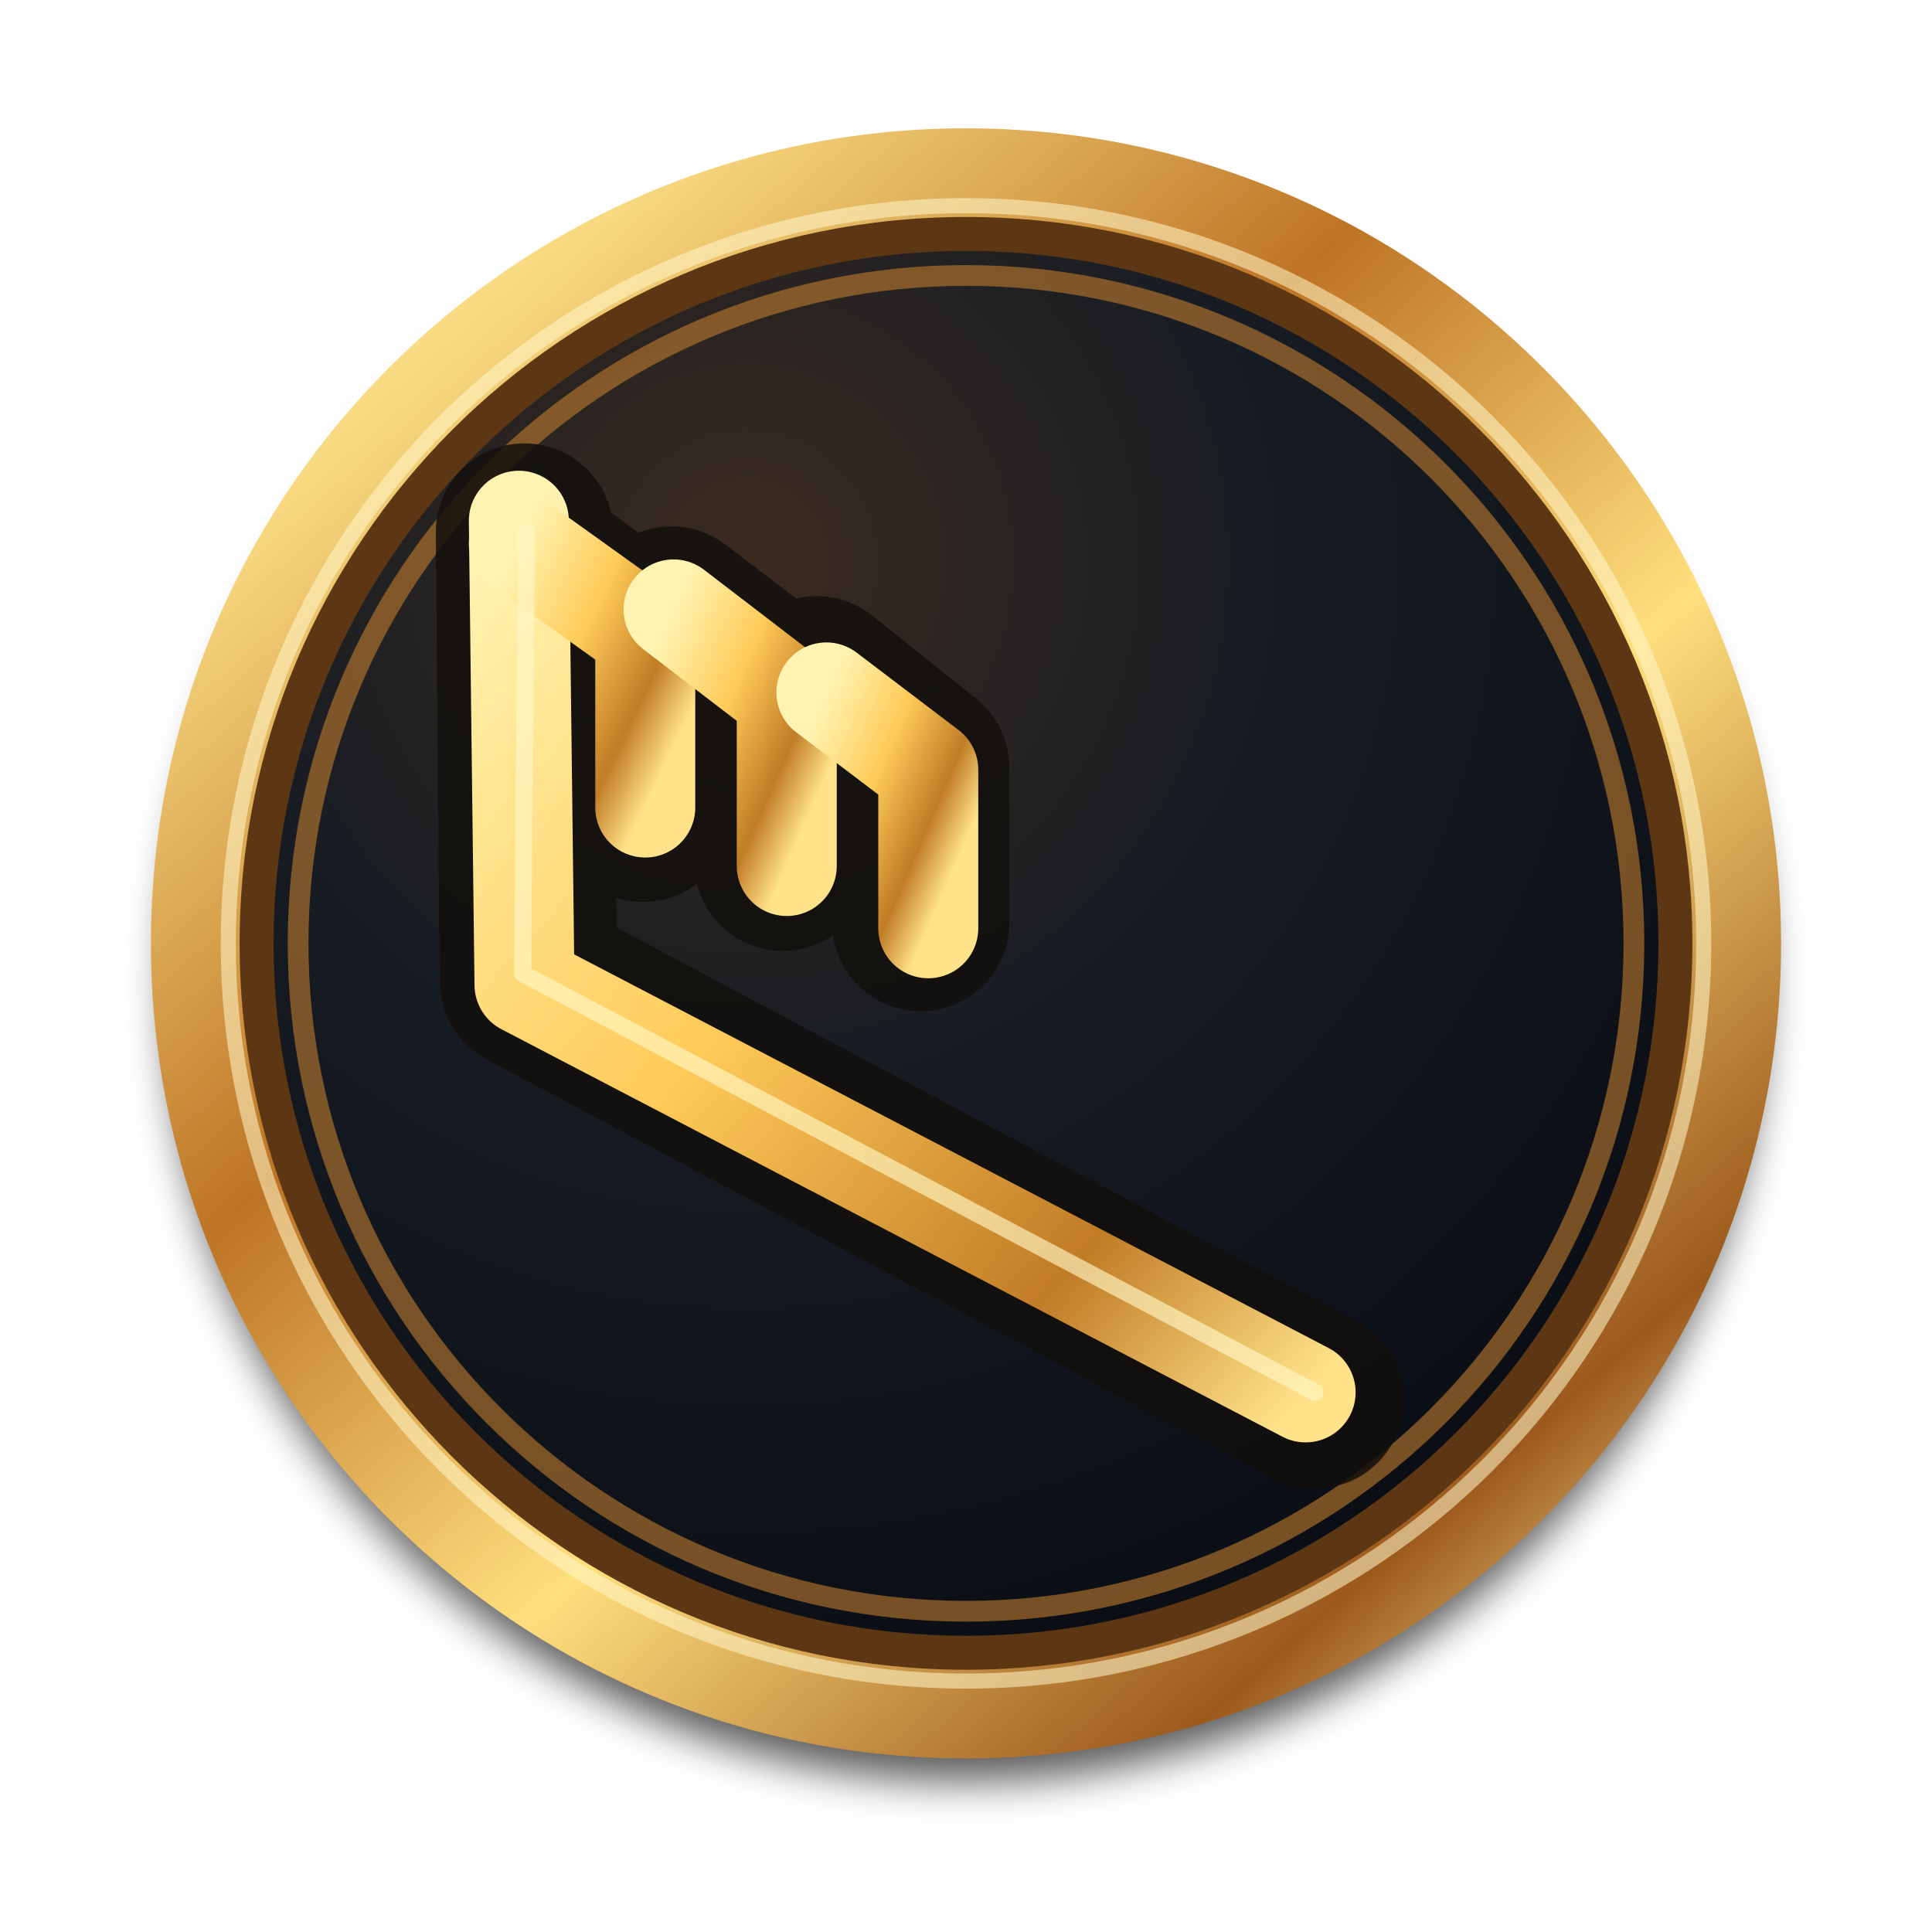
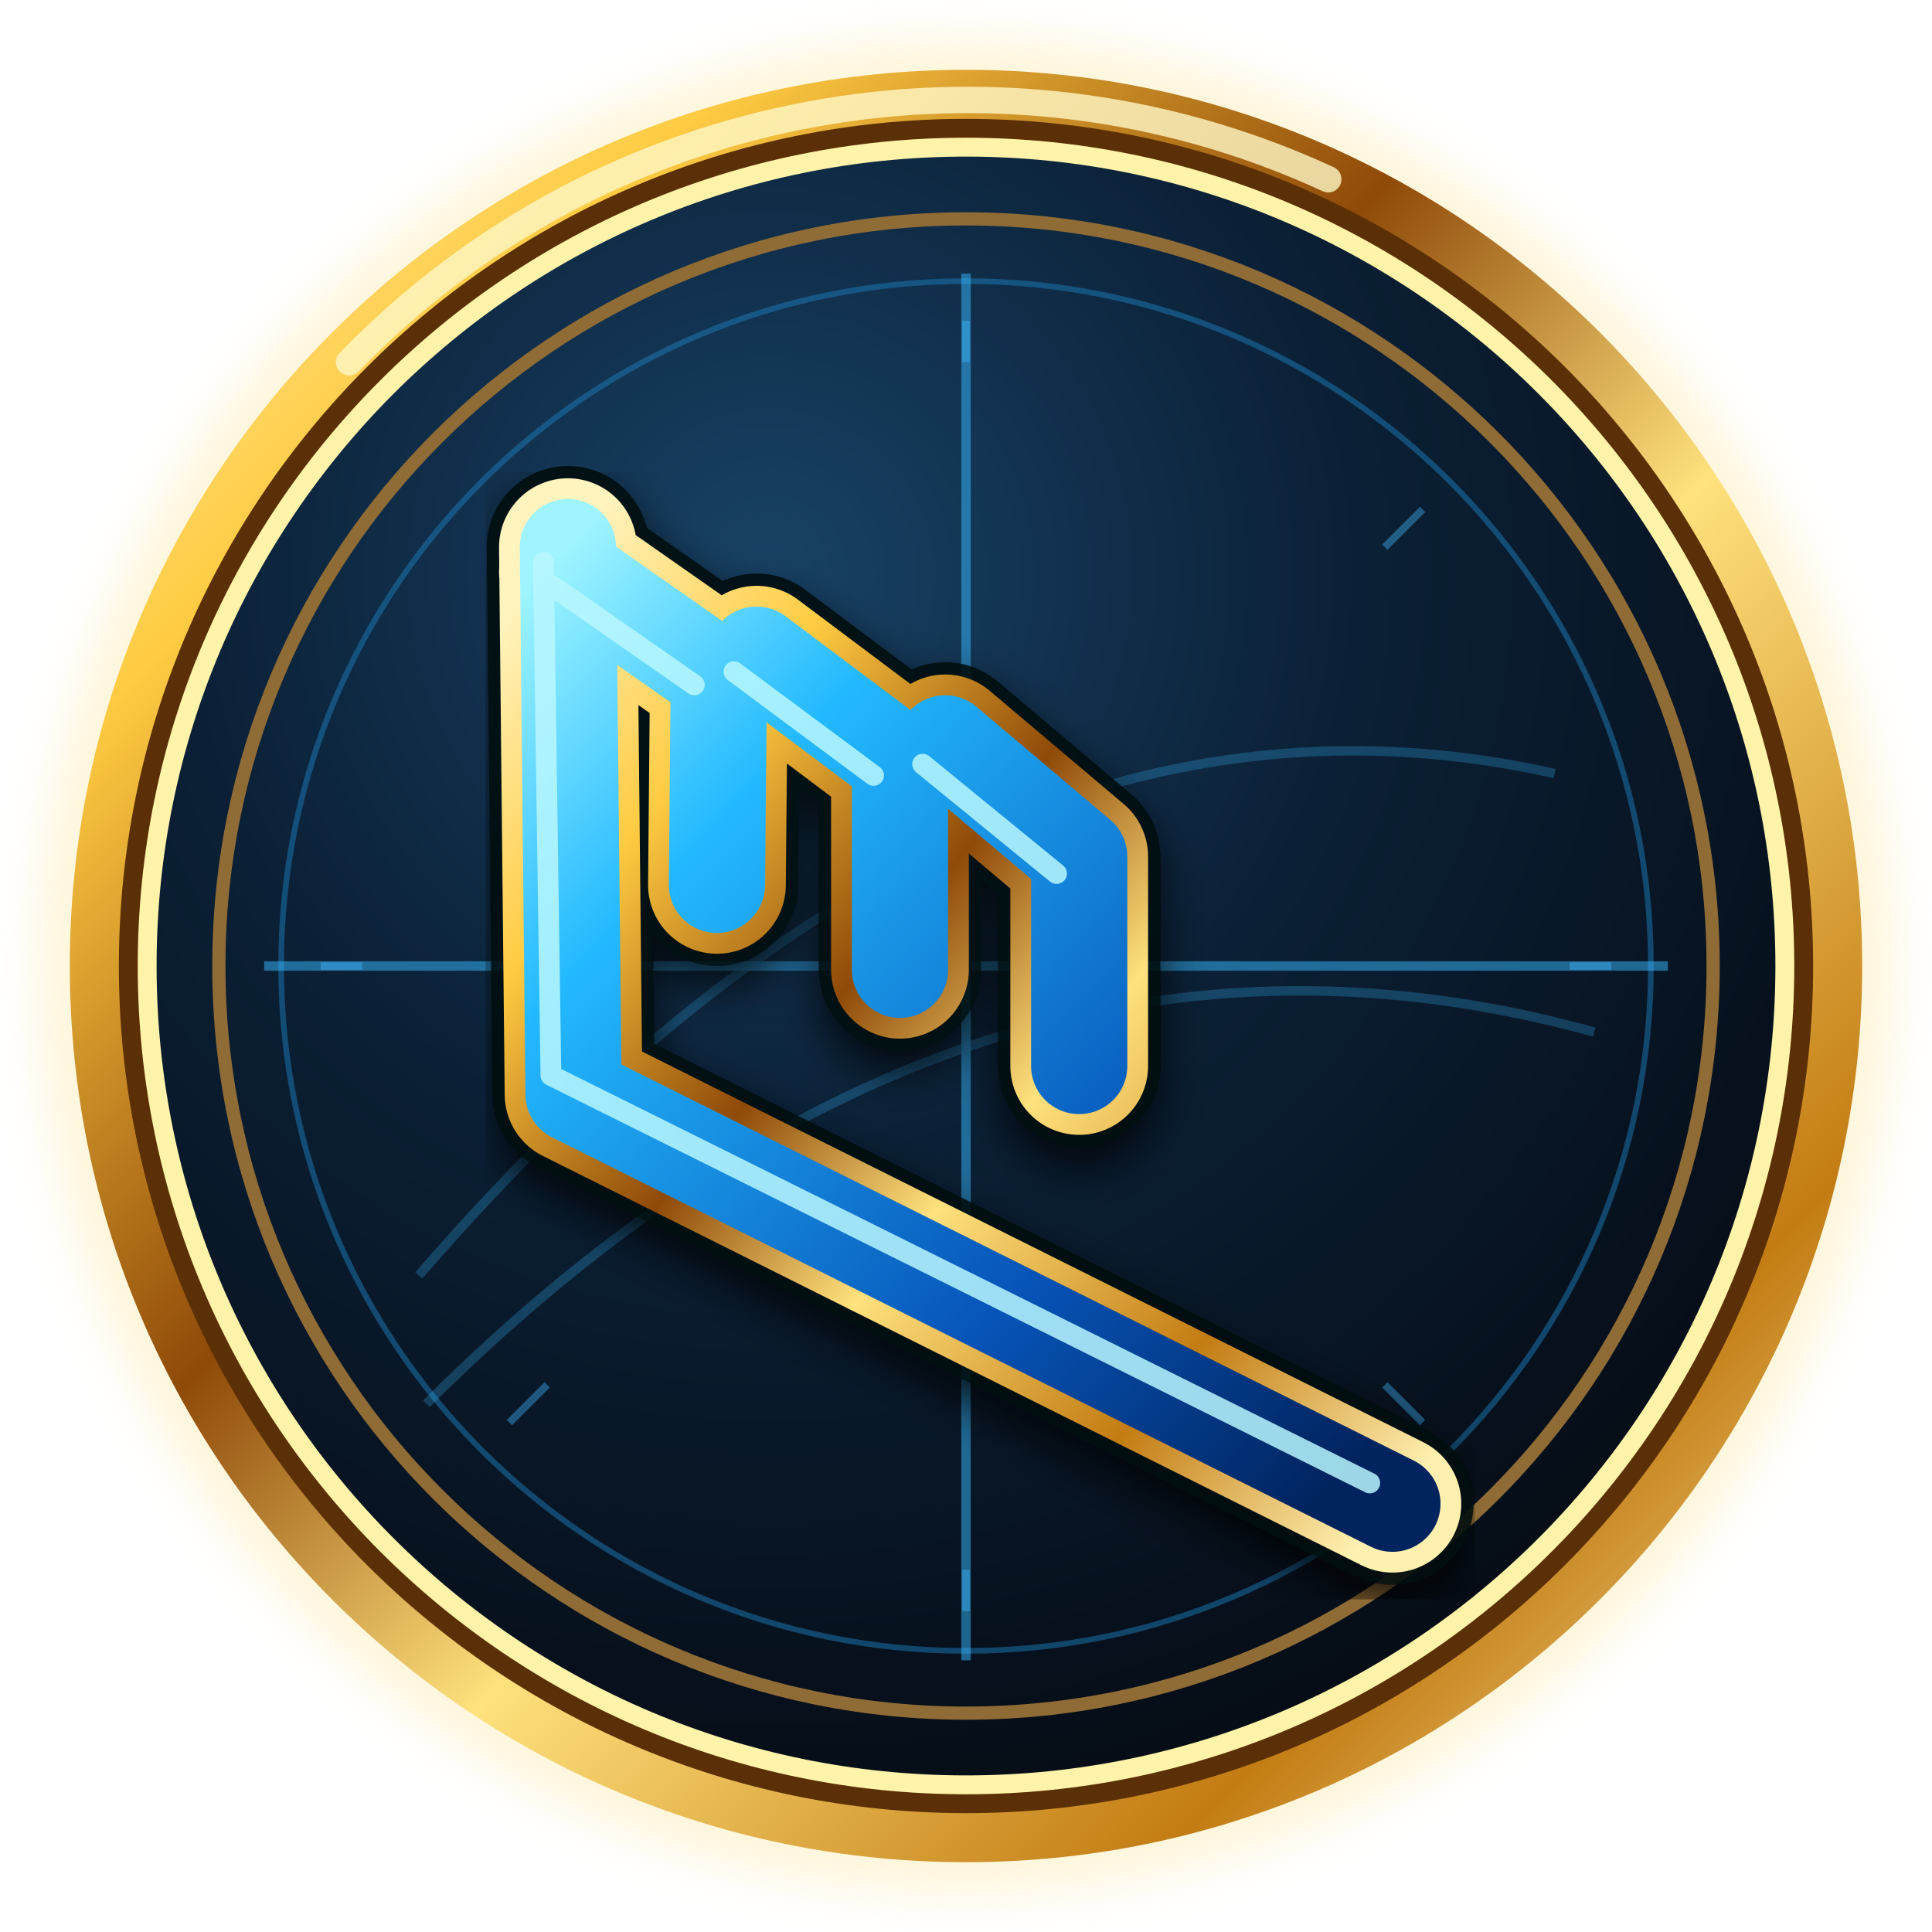
- <svg xmlns="http://www.w3.org/2000/svg" width="1024" height="1024" viewBox="0 0 1024 1024" role="img" aria-labelledby="title">
+ <svg xmlns="http://www.w3.org/2000/svg" viewBox="0 0 1024 1024" role="img" aria-label="Meteorologische Windfahne, blau-goldenes Premium-Icon">
  <defs>
-     <radialGradient id="face" cx=".34" cy=".22" r=".91">
-       <stop stop-color="#3a2b20" />
-       <stop offset=".43" stop-color="#171c23" />
-       <stop offset="1" stop-color="#080b12" />
+     <radialGradient id="bg" cx="38%" cy="26%" r="84%">
+       <stop stop-color="#184266" />
+       <stop offset=".43" stop-color="#0b2036" />
+       <stop offset="1" stop-color="#050910" />
    </radialGradient>
-     <linearGradient id="gold" x1="0" y1="0" x2=".88" y2="1">
-       <stop stop-color="#fff2b3" />
-       <stop offset=".17" stop-color="#f8d980" />
-       <stop offset=".4" stop-color="#bd7425" />
-       <stop offset=".63" stop-color="#ffdf7e" />
-       <stop offset=".87" stop-color="#9c591c" />
-       <stop offset="1" stop-color="#ffeca0" />
+     <linearGradient id="gold" x1="0" y1="0" x2="1" y2="1">
+       <stop stop-color="#fff3be" />
+       <stop offset=".19" stop-color="#ffcb42" />
+       <stop offset=".4" stop-color="#8f4a08" />
+       <stop offset=".57" stop-color="#ffe17d" />
+       <stop offset=".8" stop-color="#c37c13" />
+       <stop offset="1" stop-color="#fff0b0" />
    </linearGradient>
-     <linearGradient id="barb" x1="0" y1="0" x2="1" y2="1">
-       <stop stop-color="#fff3b1" />
-       <stop offset=".42" stop-color="#ffcb59" />
-       <stop offset=".78" stop-color="#c17c26" />
-       <stop offset="1" stop-color="#ffe28a" />
+     <linearGradient id="blue" x1="0" y1="0" x2=".9" y2="1">
+       <stop stop-color="#9ff4ff" />
+       <stop offset=".25" stop-color="#23b9ff" />
+       <stop offset=".7" stop-color="#0754b8" />
+       <stop offset="1" stop-color="#01245f" />
    </linearGradient>
-     <filter id="shadow">
-       <feGaussianBlur stdDeviation="11" />
+     <filter id="glow">
+       <feGaussianBlur stdDeviation="12" />
+     </filter>
+     <filter id="drop">
+       <feDropShadow dx="0" dy="11" stdDeviation="12" flood-color="#000" flood-opacity=".85" />
    </filter>
  </defs>
-   <circle cx="512" cy="521" r="423" fill="#000" opacity=".65" filter="url(#shadow)" />
-   <circle cx="512" cy="500" r="432" fill="url(#gold)" />
-   <circle cx="512" cy="500" r="385" fill="#5d3614" />
-   <circle cx="512" cy="500" r="367" fill="url(#face)" />
-   <circle cx="512" cy="500" r="391" fill="none" stroke="#fff6c8" stroke-opacity=".56" stroke-width="8" />
-   <circle cx="512" cy="500" r="354" fill="none" stroke="#bf7c2f" stroke-opacity=".6" stroke-width="11" />
-   <g fill="none" stroke="#120f0c" stroke-width="94" stroke-linejoin="round" stroke-linecap="round" opacity=".85">
-     <path d="M278 282L280 520L697 742" />
-     <path d="M278 296L341 343L341 431" />
-     <path d="M356 326L415 371L415 457" />
-     <path d="M433 363L488 407L488 489" />
+   <circle cx="512" cy="512" r="492" fill="#ffce4c" opacity=".2" filter="url(#glow)" />
+   <circle cx="512" cy="512" r="475" fill="url(#gold)" />
+   <circle cx="512" cy="512" r="449" fill="#5b3006" />
+   <circle cx="512" cy="512" r="434" fill="url(#bg)" />
+   <circle cx="512" cy="512" r="434" fill="none" stroke="#fff3aa" stroke-width="10" />
+   <circle cx="512" cy="512" r="396" fill="none" stroke="#8f6b36" stroke-width="7" />
+   <circle cx="512" cy="512" r="363" fill="none" stroke="#1d7dbb" stroke-opacity=".5" stroke-width="3" />
+   <g fill="none" stroke="#38baff" stroke-width="5" opacity=".5">
+     <path d="M140 512h744M512 145v735" />
+     <path d="M222 676Q512 340 824 410M226 744Q515 456 845 547" opacity=".5" />
  </g>
-   <g fill="none" stroke="url(#barb)" stroke-width="53" stroke-linejoin="round" stroke-linecap="round">
-     <path d="M275 276L278 522L692 738" />
-     <path d="M275 288L342 336L342 428" />
-     <path d="M357 323L417 369L417 459" />
-     <path d="M438 367L492 408L492 492" />
+   <g stroke="#42baff" opacity=".4" stroke-width="4">
+     <path d="M512 170v22M512 832v22M170 512h22M832 512h22M270 270l20 20M734 734l20 20M754 270l-20 20M290 734l-20 20" />
  </g>
-   <path d="M279 282L277 516L697 738" fill="none" stroke="#fff7c5" stroke-opacity=".65" stroke-width="9" stroke-linecap="round" stroke-linejoin="round" />
+   <path d="M301 290L304 580L738 797M301 303L381 359L380 469M401 347L477 404L477 514M501 394L572 454L572 565" fill="none" stroke="#05070b" stroke-width="86" stroke-linejoin="round" stroke-linecap="round" opacity=".9" filter="url(#drop)" />
+   <path d="M301 290L304 580L738 797M301 303L381 359L380 469M401 347L477 404L477 514M501 394L572 454L572 565" fill="none" stroke="url(#gold)" stroke-width="73" stroke-linejoin="round" stroke-linecap="round" />
+   <path d="M301 290L304 580L738 797M301 303L381 359L380 469M401 347L477 404L477 514M501 394L572 454L572 565" fill="none" stroke="url(#blue)" stroke-width="51" stroke-linejoin="round" stroke-linecap="round" />
+   <path d="M288 298L292 570L726 786M292 310L368 363M389 356L463 411M489 405L560 463" fill="none" stroke="#b8f7ff" stroke-opacity=".85" stroke-width="11" stroke-linejoin="round" stroke-linecap="round" />
+   <path d="M185 192A456 456 0 0 1 704 95" fill="none" stroke="#fff7c5" stroke-opacity=".8" stroke-width="14" stroke-linecap="round" />
</svg>
